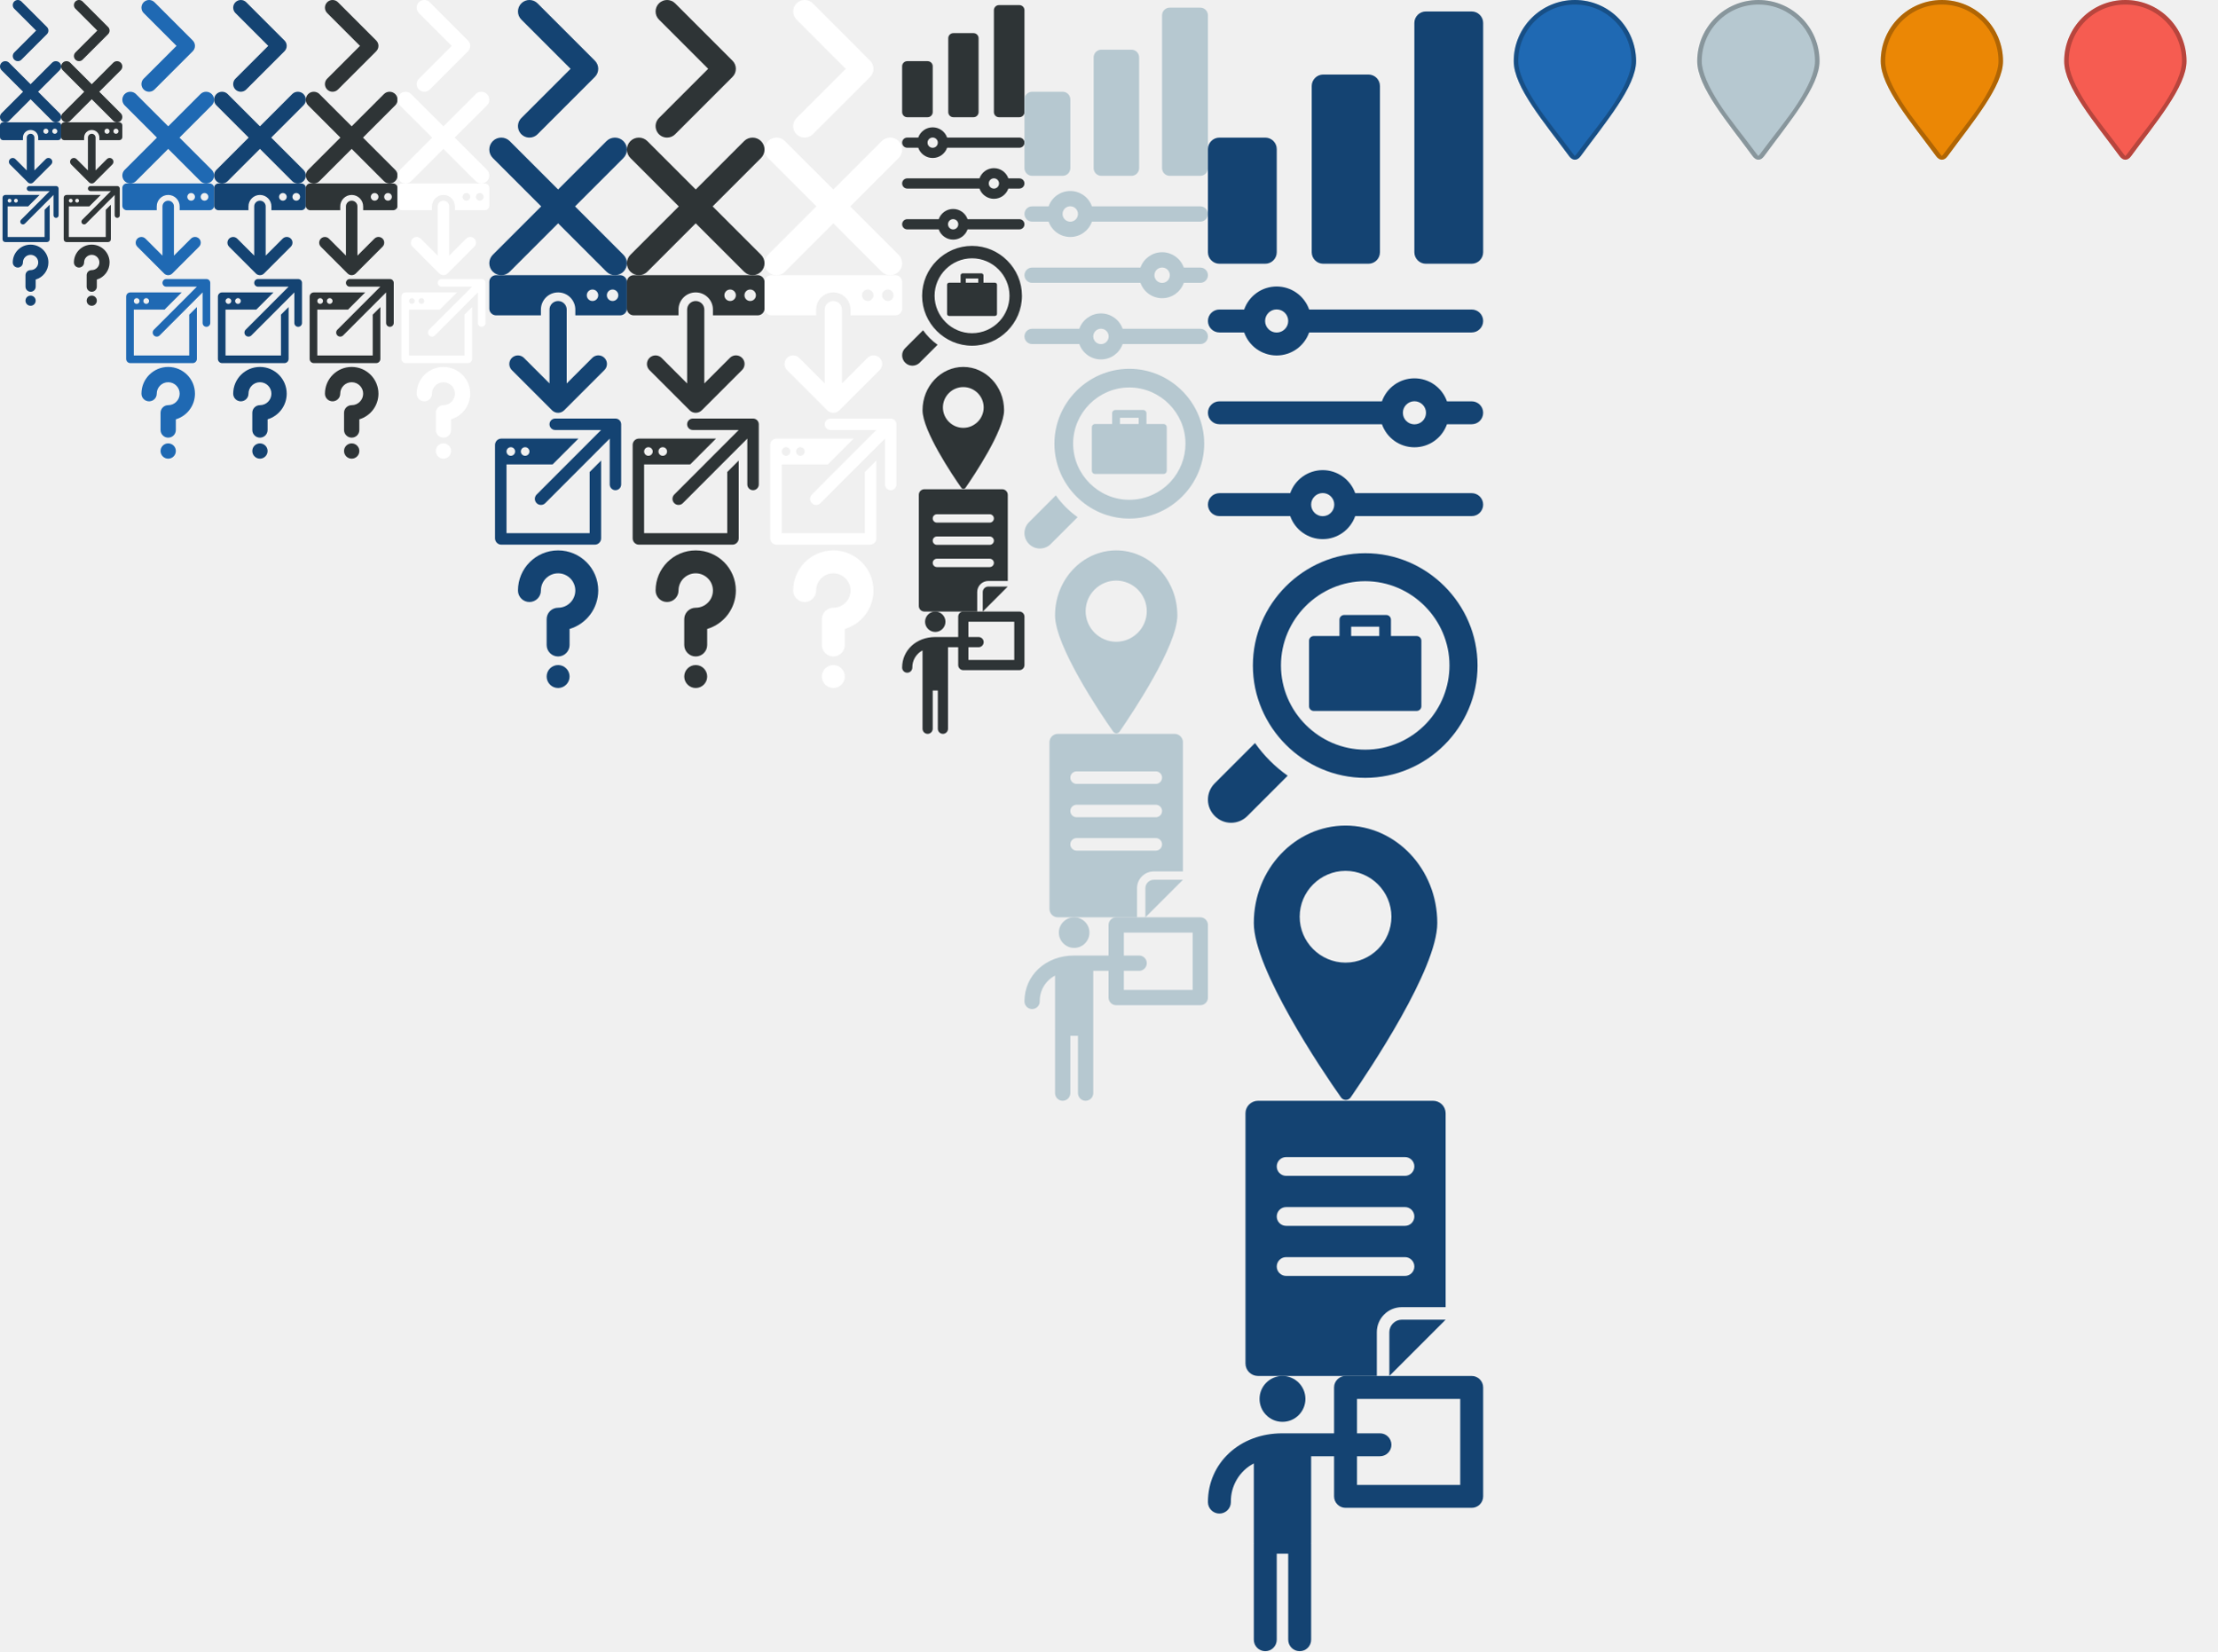
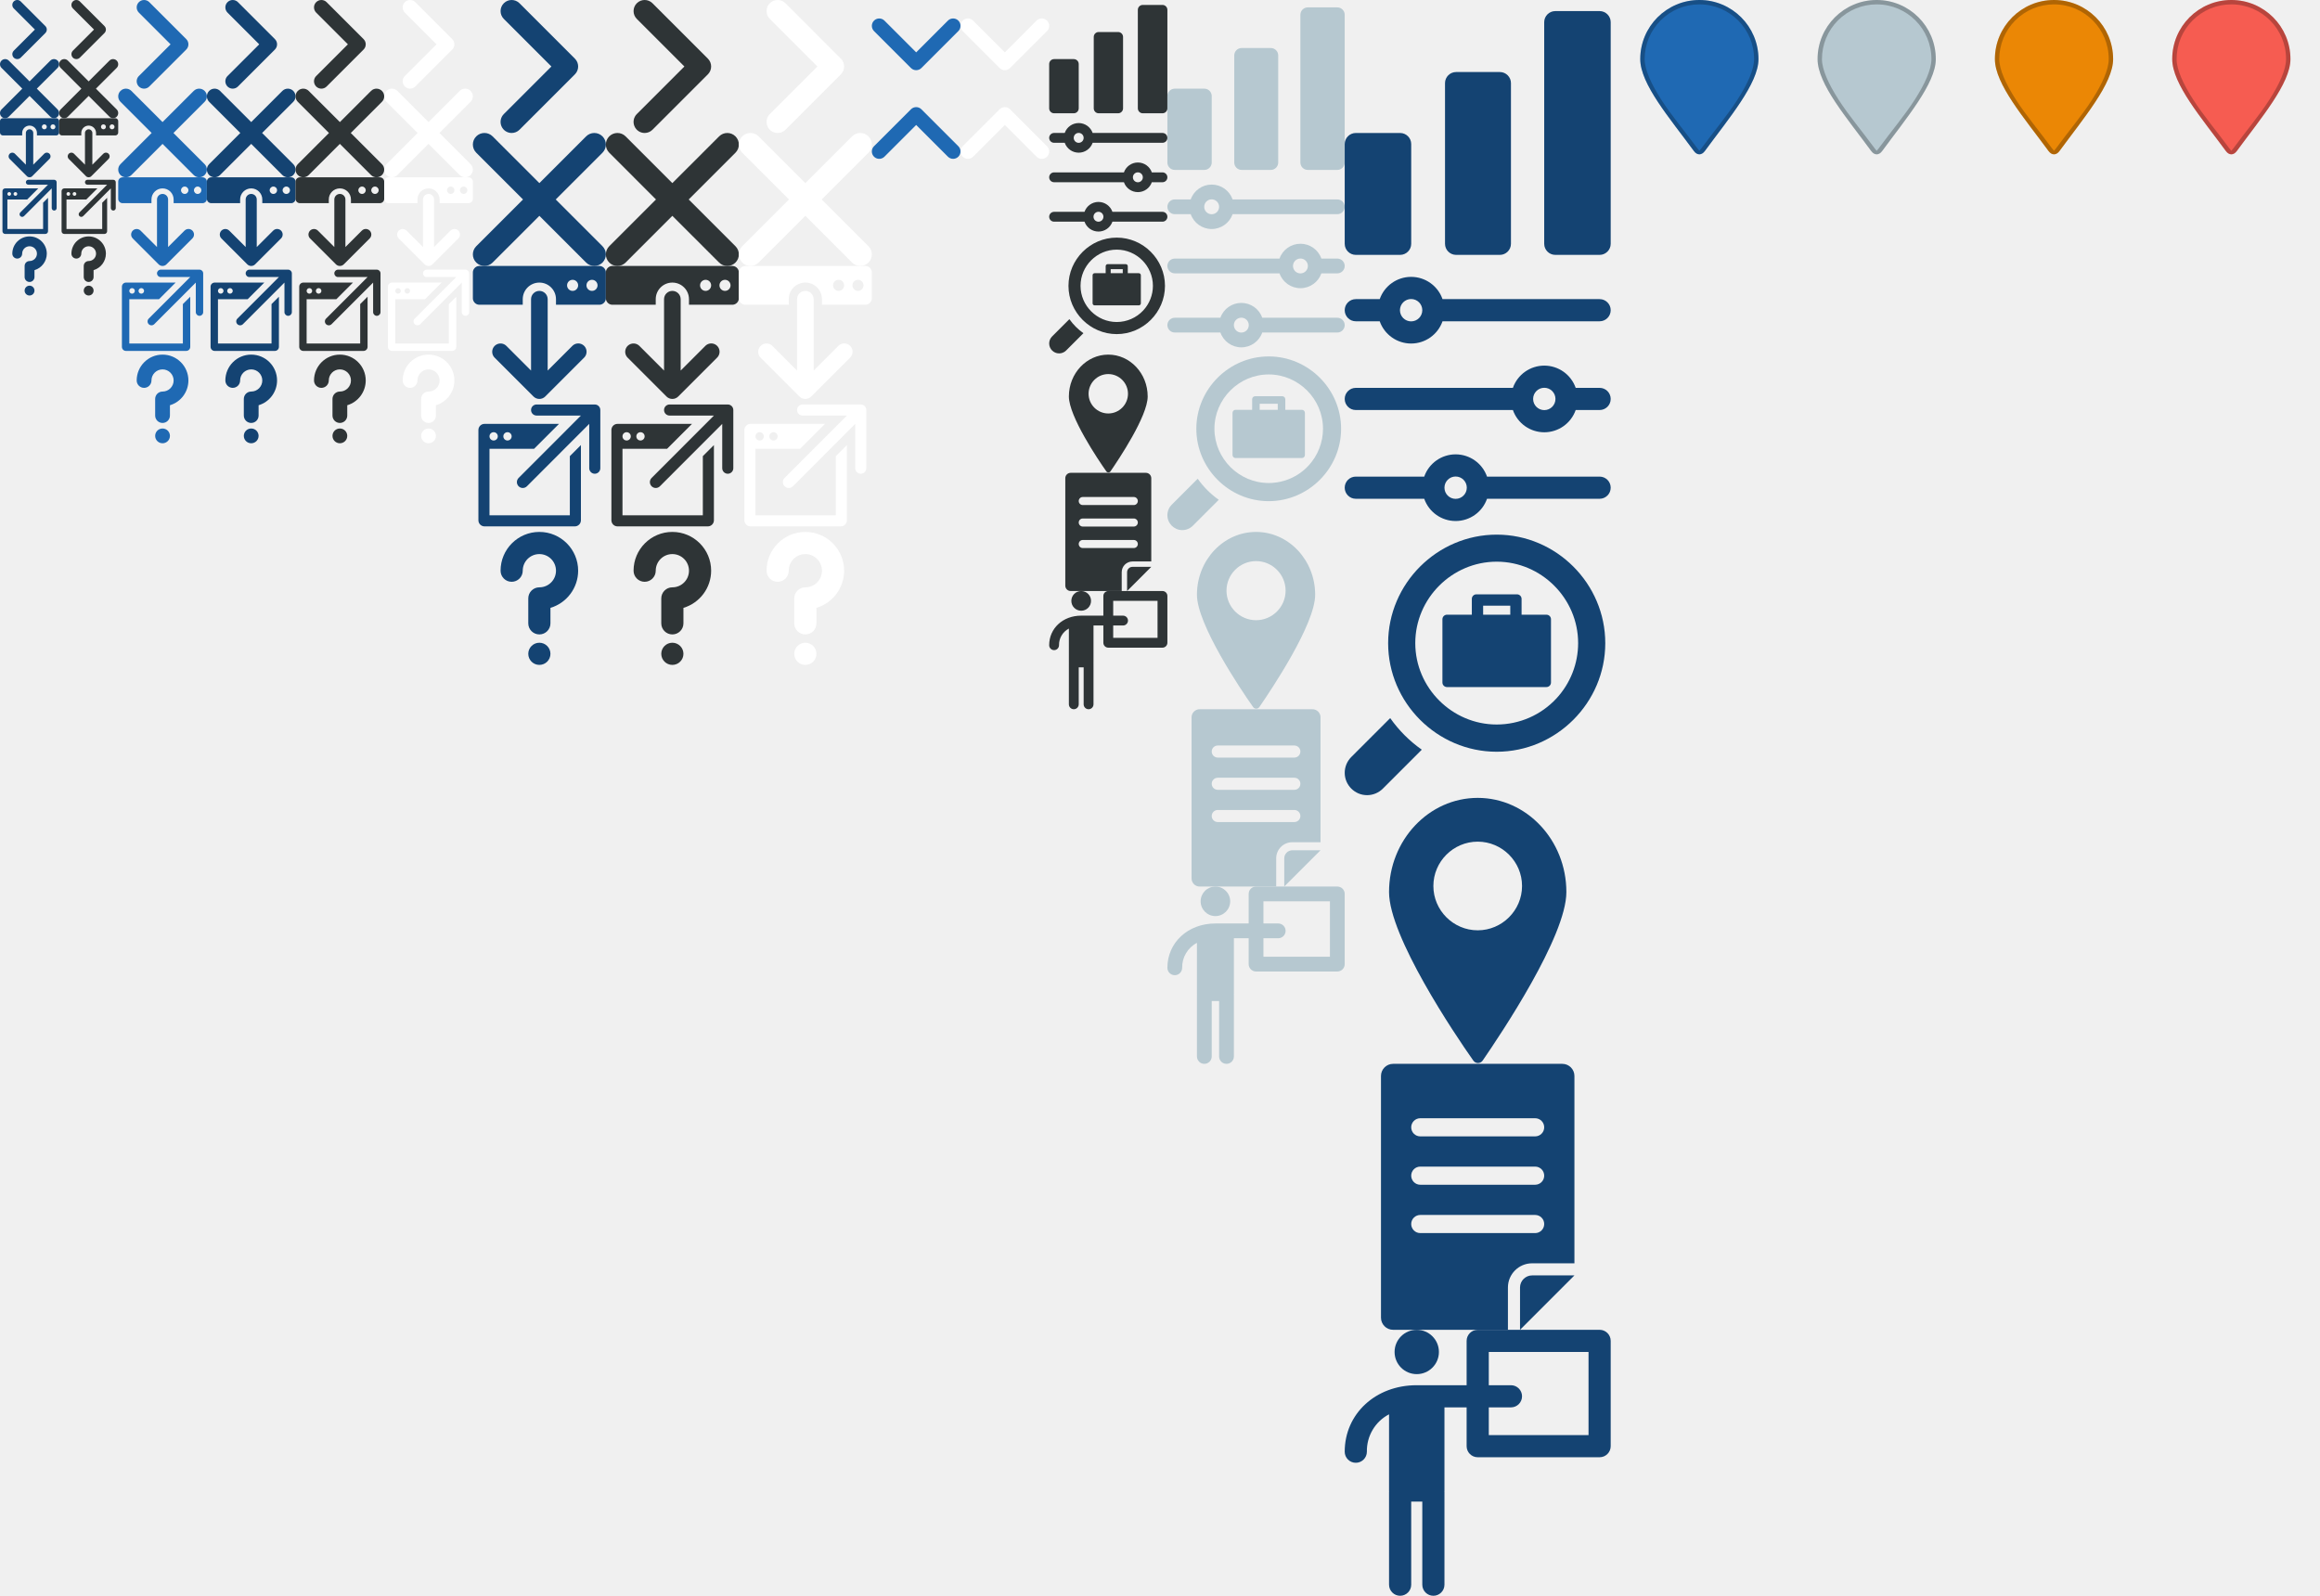
- <svg xmlns="http://www.w3.org/2000/svg" xmlns:xlink="http://www.w3.org/1999/xlink" viewBox="0 0 290 216" width="290" height="216">
+ <svg xmlns="http://www.w3.org/2000/svg" xmlns:xlink="http://www.w3.org/1999/xlink" viewBox="0 0 314 216" width="314" height="216">
  <style>
    .dark-blue { fill: #144372; }
    .dark-grey { fill: #2e3436; }
    .blue { fill: #1f69b3; }
    .white { fill: white; }
    .grey { fill: #b6c8d0; }
    .orange { fill: #eb8705; }
    .red { fill: #f65c51; }
  </style>
  <symbol id="common--arrow-right" viewBox="0 0 28 48">
    <path d="M4 48a4 4 0 01-2.828-6.829L18.343 24 1.172 6.828a4 4 0 015.657-5.657l20 20a4 4 0 010 5.657l-20 20A3.989 3.989 0 014 48z" />
  </symbol>
  <symbol id="common--close" viewBox="0 0 46 46">
    <path d="M28.657 23L44.83 6.828a4 4 0 0 0-5.657-5.657L23 17.343 6.83 1.17a4 4 0 0 0-5.657 5.657L17.342 23 1.173 39.17a4 4 0 0 0 5.657 5.657L23 28.657l16.172 16.171a4 4 0 0 0 5.657-5.657z" />
  </symbol>
  <symbol id="common--download" viewBox="0 0 48 48">
    <path d="M7.879 33.121l14 14a2.999 2.999 0 0 0 4.242 0l14-14a3 3 0 1 0-4.242-4.242L27 37.758V12a3 3 0 0 0-6 0v25.758l-8.879-8.88a3 3 0 1 0-4.242 4.243z" />
    <path d="M45.799 0H2.2A2.373 2.373 0 0 0 0 2.514v8.972A2.373 2.373 0 0 0 2.201 14H18v-2a6 6 0 0 1 12 0v2h15.799A2.373 2.373 0 0 0 48 11.486V2.514A2.373 2.373 0 0 0 45.799 0zM36 9a2 2 0 1 1 2-2 2 2 0 0 1-2 2zm7 0a2 2 0 1 1 2-2 2 2 0 0 1-2 2z" />
  </symbol>
  <symbol id="common--external-link" viewBox="0 0 48 48">
    <path d="M35,20.65V42H6V18H22.09l9-9H4.2A2.2,2.2,0,0,0,2,11.2V43.8A2.2,2.2,0,0,0,4.2,46H36.8A2.2,2.2,0,0,0,39,43.8V16.65ZM12.5,12A1.5,1.5,0,1,1,11,13.5,1.5,1.5,0,0,1,12.5,12Zm-5,0A1.5,1.5,0,1,1,6,13.5,1.5,1.5,0,0,1,7.5,12Z" />
    <path d="M44,2H23a2,2,0,0,0,0,4H39L16.51,28.52a2.1,2.1,0,0,0,3,3L42,9V25a2,2,0,0,0,4,0V4A2,2,0,0,0,44,2Z" />
  </symbol>
  <symbol id="common--help" viewBox="0 0 28 48">
    <circle cx="14" cy="44" r="4" />
    <path d="M28 14a14 14 0 0 0-28 0 4 4 0 0 0 8 0 6 6 0 1 1 6 6 4 4 0 0 0-4 4v9a4 4 0 0 0 8 0v-5.59A14.02 14.02 0 0 0 28 14z" />
  </symbol>
  <symbol id="group-common" viewBox="0 0 48 240">
    <use xlink:href="#common--arrow-right" width="48" height="48" />
    <use xlink:href="#common--close" width="48" height="48" y="48" />
    <use xlink:href="#common--download" width="48" height="48" y="96" />
    <use xlink:href="#common--external-link" width="48" height="48" y="144" />
    <use xlink:href="#common--help" width="48" height="48" y="192" />
  </symbol>
  <symbol id="group-common--8" viewBox="0 0 16 40">
    <use xlink:href="#group-common" width="8" height="40" class="dark-blue" />
    <use xlink:href="#group-common" width="8" height="40" x="8" class="dark-grey" />
  </symbol>
  <symbol id="group-common--12" viewBox="0 0 48 60">
    <use xlink:href="#group-common" width="12" height="60" class="blue" />
    <use xlink:href="#group-common" width="12" height="60" x="12" class="dark-blue" />
    <use xlink:href="#group-common" width="12" height="60" x="24" class="dark-grey" />
    <use xlink:href="#group-common" width="12" height="60" x="36" class="white" />
  </symbol>
  <symbol id="group-common--18" viewBox="0 0 54 90">
    <use xlink:href="#group-common" width="18" height="90" class="dark-blue" />
    <use xlink:href="#group-common" width="18" height="90" x="18" class="dark-grey" />
    <use xlink:href="#group-common" width="18" height="90" x="36" class="white" />
+   </symbol>
+   <symbol id="toggle--down" viewBox="0 0 48 28">
+     <path d="M48 4a3.989 3.989 0 0 1-1.172 2.829l-20 20a4 4 0 0 1-5.657 0l-20-20a4 4 0 0 1 5.657-5.657L24 18.343 41.17 1.172A4 4 0 0 1 48 4z" />
+   </symbol>
+   <symbol id="toggle--up" viewBox="0 0 48 28">
+     <path d="M0 24a3.989 3.989 0 0 1 1.171-2.828l20-20a4 4 0 0 1 5.658 0l20 20a4 4 0 1 1-5.658 5.657L24 9.657 6.829 26.829A4 4 0 0 1 0 24z" />
+   </symbol>
+   <symbol id="group-toggle" viewBox="0 0 48 96">
+     <use xlink:href="#toggle--down" width="48" height="48" />
+     <use xlink:href="#toggle--up" width="48" height="48" y="48" />
+   </symbol>
+   <symbol id="group-toggle--12" viewBox="0 0 24 24">
+     <use xlink:href="#group-toggle" width="12" height="24" class="blue" />
+     <use xlink:href="#group-toggle" width="12" height="24" x="12" class="white" />
  </symbol>
  <symbol id="content--infographic" viewBox="0 0 48 48">
    <path d="M10 24H2c-1.1 0-2 .9-2 2v18c0 1.1.9 2 2 2h8c1.1 0 2-.9 2-2V26c0-1.1-.9-2-2-2zM28 13h-7.9c-1.1 0-2 .9-2 2v29c0 1.1.9 2 2 2H28c1.1 0 2-.9 2-2V15c0-1.1-.9-2-2-2zM46 2h-8c-1.1 0-2 .9-2 2v40c0 1.1.9 2 2 2h8c1.1 0 2-.9 2-2V4c0-1.1-.9-2-2-2z" />
  </symbol>
  <symbol id="content--interactive" viewBox="0 0 48 44.064">
    <path d="M2 8.017h4.317a6.007 6.007 0 0011.334 0H46a2 2 0 000-4H17.651a6.006 6.006 0 00-11.334 0H2a2 2 0 000 4zM11.984 4a2.016 2.016 0 11-2.016 2.017A2.018 2.018 0 0111.984 4zM46 36.049H25.683a6.006 6.006 0 00-11.334 0H2a2 2 0 000 4h12.349a6.007 6.007 0 0011.334 0H46a2 2 0 000-4zm-25.984 4.015a2.016 2.016 0 112.016-2.015 2.018 2.018 0 01-2.016 2.015zM46 20.032h-4.317a6.007 6.007 0 00-11.334 0H2a2 2 0 000 4h28.349a6.006 6.006 0 0011.334 0H46a2 2 0 000-4zm-9.984 4.017a2.016 2.016 0 112.016-2.017 2.018 2.018 0 01-2.016 2.017z" />
  </symbol>
  <symbol id="content--job" viewBox="0 0 49 48">
    <path d="M8.38 33.8L1.2 40.98a4.116 4.116 0 0 0-1.199 2.904c0 2.258 1.857 4.115 4.115 4.115A4.116 4.116 0 0 0 7.02 46.8l7.18-7.18a24.01 24.01 0 0 1-5.82-5.82zM28 0C17.028 0 8 9.028 8 20s9.028 20 20 20 20-9.028 20-20v-.006C48 9.026 38.974 0 28.006 0H28zm11 30.18a15.008 15.008 0 0 1-11 4.802c-8.222 0-14.99-6.76-15-14.982v-.018c0-8.229 6.771-15 15-15s15 6.771 15 15c0 3.781-1.43 7.425-4 10.198z" />
    <path d="M37.167 14.75h-4.584v-2.917A.839.839 0 0 0 31.75 11h-7.5a.839.839 0 0 0-.833.833v2.917h-4.584a.84.84 0 0 0-.833.833V27.25a.839.839 0 0 0 .833.833h18.334A.839.839 0 0 0 38 27.25V15.583a.84.84 0 0 0-.833-.833zM25.5 13.083h5v1.667h-5v-1.667z" />
  </symbol>
  <symbol id="content--map" viewBox="0 0 48 48">
    <path d="M24 0C15.2 0 8 7.6 8 17c0 8 11.8 25.6 15.2 30.4.4.6 1.3.6 1.7 0C28.2 42.6 40 25 40 17c0-9.4-7.2-17-16-17zm0 23.9c-4.4 0-8-3.6-8-8s3.6-8 8-8 8 3.6 8 8-3.6 8-8 8z" />
  </symbol>
  <symbol id="content--report" viewBox="0 0 32 44">
    <path d="M30 0H2a2.006 2.006 0 0 0-2 2v40a2.006 2.006 0 0 0 2 2h19v-7a3.999 3.999 0 0 1 4-4h7V2a2.006 2.006 0 0 0-2-2zm-4.5 28h-19a1.5 1.5 0 0 1 0-3h19a1.5 1.5 0 0 1 0 3zm0-8h-19a1.5 1.5 0 0 1 0-3h19a1.5 1.5 0 0 1 0 3zm0-8h-19a1.5 1.5 0 0 1 0-3h19a1.5 1.5 0 0 1 0 3z" />
    <path d="M23 37v7l9-9h-7a2.006 2.006 0 0 0-2 2z" />
  </symbol>
  <symbol id="content--training" viewBox="0 0 48 48">
    <circle cx="13" cy="4" r="4" />
    <path d="M46 0H24a2 2 0 0 0-2 2v8h-9.024C5.578 10 0 15.16 0 22a2 2 0 0 0 4 0 7.453 7.453 0 0 1 4-6.75V29.1c0 .03.007.057.009.086-.002.03-.009.057-.009.087V46a2 2 0 0 0 4 0V31h2v15a2 2 0 0 0 4 0V29.273c0-.03-.007-.057-.009-.087.002-.029.009-.056.009-.086V14h4v7a2 2 0 0 0 2 2h22a2 2 0 0 0 2-2V2a2 2 0 0 0-2-2zM30 10h-4V4h18v15H26v-5h4a2 2 0 0 0 0-4z" />
  </symbol>
  <symbol id="group-content" viewBox="0 0 48 288">
    <use xlink:href="#content--infographic" width="48" height="48" />
    <use xlink:href="#content--interactive" width="48" height="48" y="48" />
    <use xlink:href="#content--job" width="48" height="48" y="96" />
    <use xlink:href="#content--map" width="48" height="48" y="144" />
    <use xlink:href="#content--report" width="48" height="48" y="192" />
    <use xlink:href="#content--training" width="48" height="48" y="240" />
  </symbol>
  <symbol id="group-content--16" viewBox="0 0 16 96">
    <use xlink:href="#group-content" width="16" height="96" class="dark-grey" />
  </symbol>
  <symbol id="group-content--24" viewBox="0 0 24 144">
    <use xlink:href="#group-content" width="24" height="144" class="grey" />
  </symbol>
  <symbol id="group-content--36" viewBox="0 0 36 216">
    <use xlink:href="#group-content" width="36" height="216" class="dark-blue" />
  </symbol>
  <symbol id="map-marker--marker" viewBox="0 0 30 45">
    <style>
    .shadow {
      fill: #000000;
      fill-opacity: 0.00;
    }
    .border {
      fill: #000000;
      fill-opacity: 0.25;
    }
  </style>
    <g class="shadow">
      <ellipse cx="15" cy="38.667" rx="11.667" ry="5.833" />
      <ellipse cx="15" cy="38.667" rx="11.667" ry="5.833" />
      <ellipse cx="15" cy="38.667" rx="10.556" ry="5.303" />
      <ellipse cx="15" cy="38.667" rx="9.444" ry="4.772" />
      <ellipse cx="15" cy="38.667" rx="8.333" ry="4.242" />
      <ellipse cx="15" cy="38.667" rx="7.222" ry="3.712" />
      <ellipse cx="15" cy="38.667" rx="6.111" ry="3.182" />
      <ellipse cx="15" cy="38.667" rx="5" ry="2.651" />
    </g>
    <path d="M30 15c0 6.194-7.5 15-13.611 23.333-.815 1.111-1.963 1.111-2.778 0C7.5 30 0 21.359 0 15 0 6.716 6.716 0 15 0c8.284 0 15 6.716 15 15z" />
    <path d="M15 0C6.716 0 0 6.716 0 15c0 6.359 7.5 15 13.611 23.333.833 1.137 1.963 1.111 2.778 0C22.5 30 30 21.194 30 15c0-8.284-6.716-15-15-15zm-.048 38.217a5.349 5.349 0 01-.444-.541c-3.069-4.185-6.67-8.459-9.197-12.412-2.529-3.952-4.2-7.598-4.2-10.264A13.873 13.873 0 0115 1.111h.09A13.873 13.873 0 0128.889 15c0 2.666-1.671 6.312-4.2 10.264-2.527 3.953-6.128 8.227-9.197 12.412a5.283 5.283 0 01-.492.592l-.048-.051z" class="border" />
  </symbol>
  <symbol id="group-map-marker" viewBox="0 0 48 48">
    <use xlink:href="#map-marker--marker" width="48" height="48" />
  </symbol>
  <symbol id="group-map-marker--24" viewBox="0 0 96 24">
    <use xlink:href="#group-map-marker" width="24" height="24" class="blue" />
    <use xlink:href="#group-map-marker" width="24" height="24" x="24" class="grey" />
    <use xlink:href="#group-map-marker" width="24" height="24" x="48" class="orange" />
    <use xlink:href="#group-map-marker" width="24" height="24" x="72" class="red" />
  </symbol>
  <use xlink:href="#group-common--8" width="16" height="40" />
  <use xlink:href="#group-common--12" width="48" height="60" x="16" />
  <use xlink:href="#group-common--18" width="54" height="90" x="64" />
-   <use xlink:href="#group-content--16" width="16" height="96" x="118" />
-   <use xlink:href="#group-content--24" width="24" height="144" x="134" />
-   <use xlink:href="#group-content--36" width="36" height="216" x="158" />
-   <use xlink:href="#group-map-marker--24" width="96" height="24" x="194" />
+   <use xlink:href="#group-toggle--12" width="24" height="24" x="118" />
+   <use xlink:href="#group-content--16" width="16" height="96" x="142" />
+   <use xlink:href="#group-content--24" width="24" height="144" x="158" />
+   <use xlink:href="#group-content--36" width="36" height="216" x="182" />
+   <use xlink:href="#group-map-marker--24" width="96" height="24" x="218" />
</svg>
